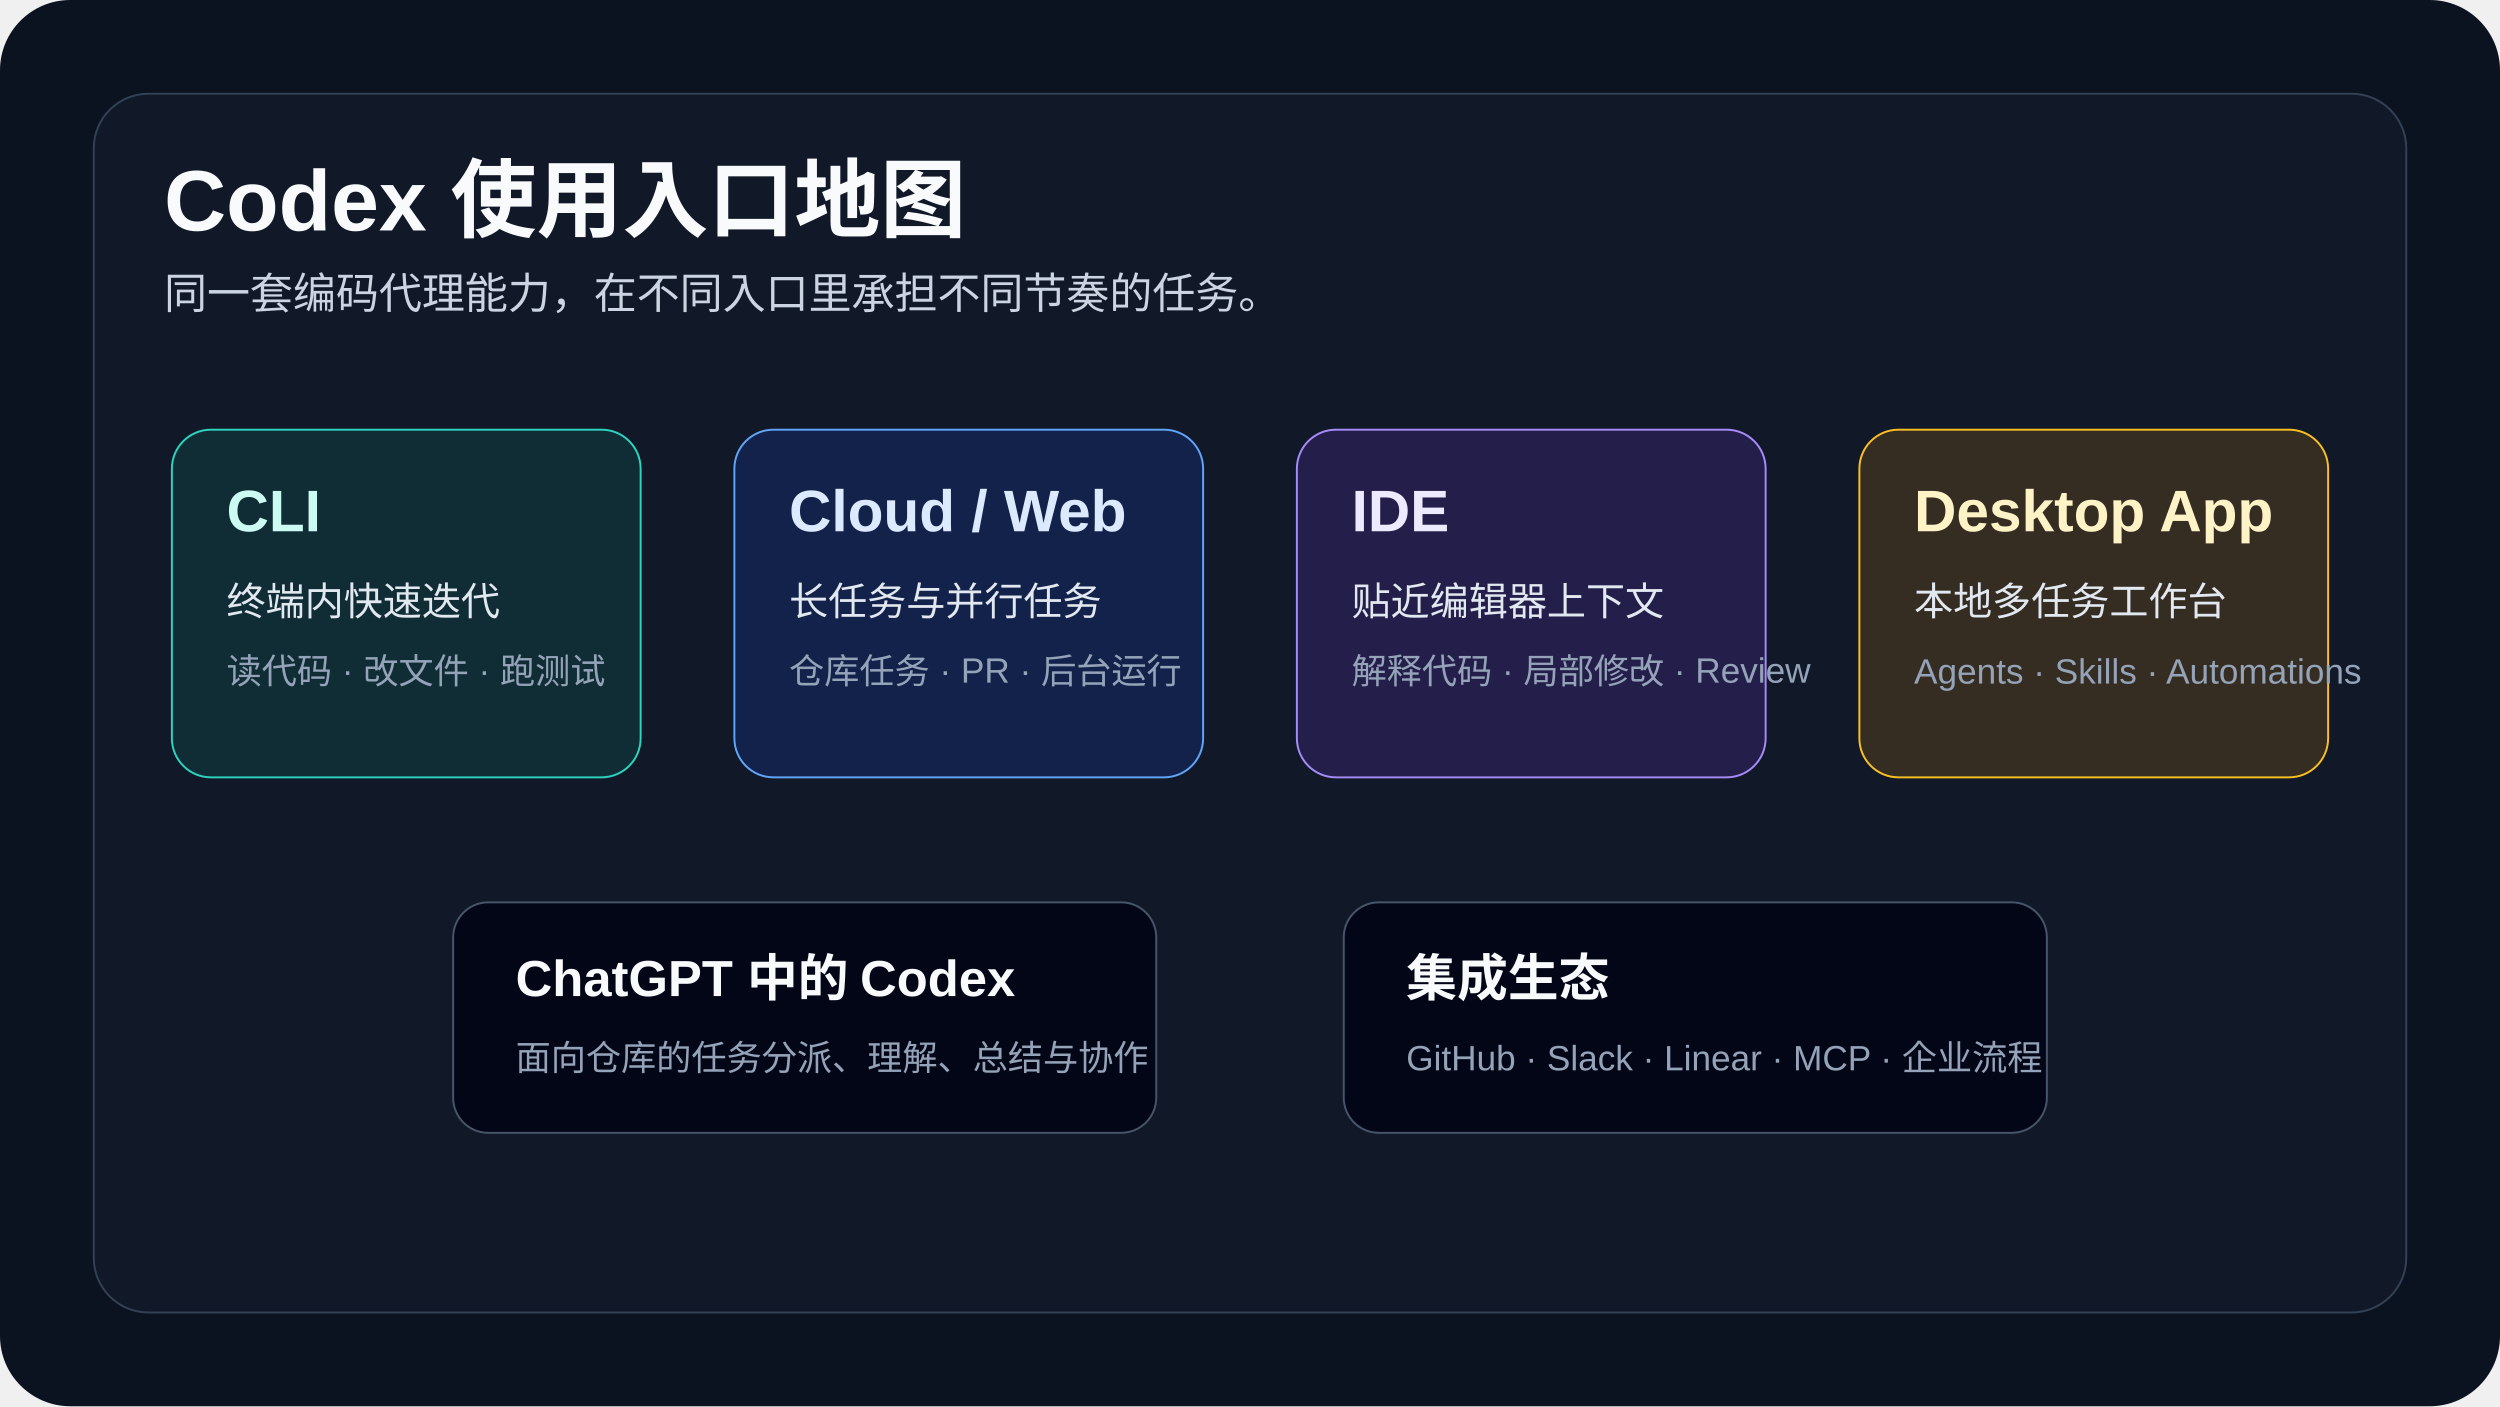
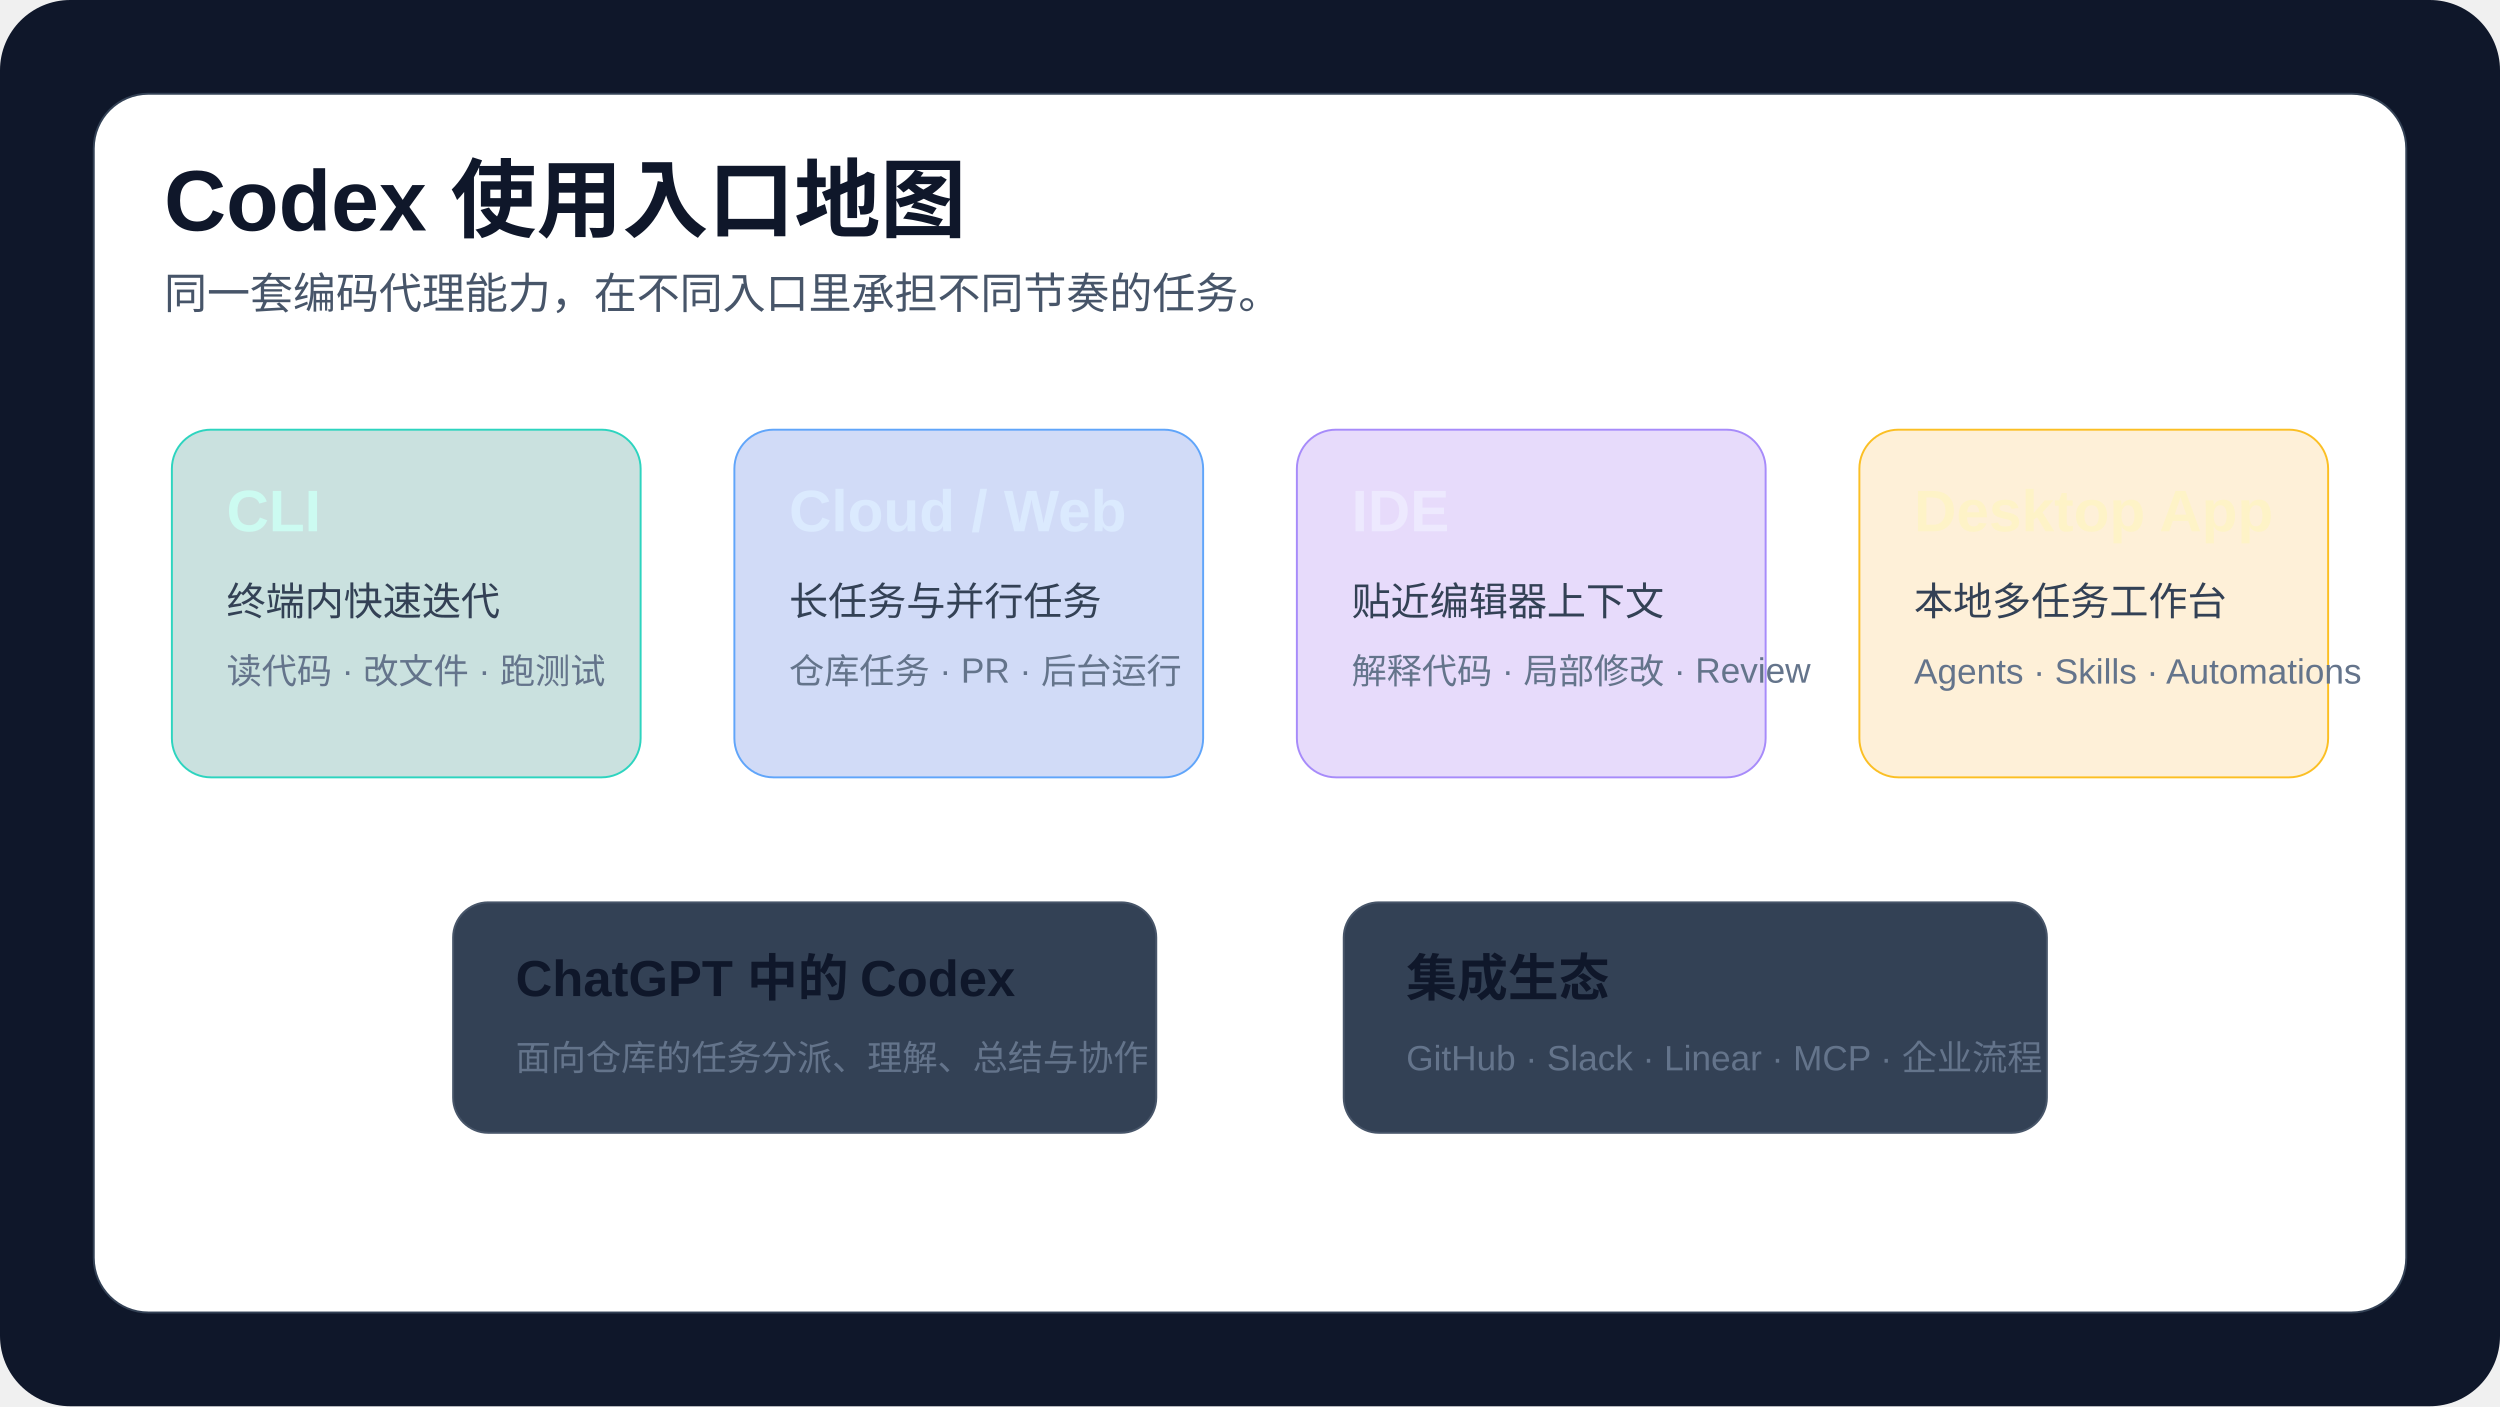
<svg xmlns="http://www.w3.org/2000/svg" width="1280" height="720" viewBox="0 0 1280 720" fill="none">
-   <rect width="1280" height="720" rx="36" fill="#0B1220" />
-   <rect x="48" y="48" width="1184" height="624" rx="28" fill="#111827" stroke="#334155" />
-   <text x="84" y="118" fill="#F8FAFC" font-family="Arial, sans-serif" font-size="44" font-weight="700">Codex 使用入口地图</text>
-   <text x="84" y="158" fill="#CBD5E1" font-family="Arial, sans-serif" font-size="22">同一套编码代理能力，在不同入口里承担不同节奏的任务。</text>
+   <rect width="1280" height="720" rx="36" fill="#0F172A" />
+   <rect x="48" y="48" width="1184" height="624" rx="28" fill="#FFFFFF" stroke="#334155" />
+   <text x="84" y="118" fill="#0F172A" font-family="Arial, sans-serif" font-size="44" font-weight="700">Codex 使用入口地图</text>
+   <text x="84" y="158" fill="#475569" font-family="Arial, sans-serif" font-size="22">同一套编码代理能力，在不同入口里承担不同节奏的任务。</text>
  <g font-family="Arial, sans-serif">
    <rect x="88" y="220" width="240" height="178" rx="20" fill="#0F766E" fill-opacity=".22" stroke="#2DD4BF" />
    <text x="116" y="272" fill="#CCFBF1" font-size="30" font-weight="700">CLI</text>
-     <text x="116" y="315" fill="#E2E8F0" font-size="20">终端内快速迭代</text>
-     <text x="116" y="350" fill="#94A3B8" font-size="18">读代码 · 改文件 · 跑测试</text>
+     <text x="116" y="315" fill="#334155" font-size="20">终端内快速迭代</text>
+     <text x="116" y="350" fill="#64748B" font-size="18">读代码 · 改文件 · 跑测试</text>
    <rect x="376" y="220" width="240" height="178" rx="20" fill="#1D4ED8" fill-opacity=".2" stroke="#60A5FA" />
    <text x="404" y="272" fill="#DBEAFE" font-size="30" font-weight="700">Cloud / Web</text>
-     <text x="404" y="315" fill="#E2E8F0" font-size="20">长任务与并行任务</text>
-     <text x="404" y="350" fill="#94A3B8" font-size="18">仓库任务 · PR · 后台运行</text>
+     <text x="404" y="315" fill="#334155" font-size="20">长任务与并行任务</text>
+     <text x="404" y="350" fill="#64748B" font-size="18">仓库任务 · PR · 后台运行</text>
    <rect x="664" y="220" width="240" height="178" rx="20" fill="#7C3AED" fill-opacity=".18" stroke="#A78BFA" />
    <text x="692" y="272" fill="#EDE9FE" font-size="30" font-weight="700">IDE</text>
-     <text x="692" y="315" fill="#E2E8F0" font-size="20">贴近编辑器上下文</text>
-     <text x="692" y="350" fill="#94A3B8" font-size="18">解释代码 · 局部修改 · Review</text>
+     <text x="692" y="315" fill="#334155" font-size="20">贴近编辑器上下文</text>
+     <text x="692" y="350" fill="#64748B" font-size="18">解释代码 · 局部修改 · Review</text>
    <rect x="952" y="220" width="240" height="178" rx="20" fill="#F59E0B" fill-opacity=".16" stroke="#FBBF24" />
    <text x="980" y="272" fill="#FEF3C7" font-size="30" font-weight="700">Desktop App</text>
-     <text x="980" y="315" fill="#E2E8F0" font-size="20">本地多任务工作台</text>
-     <text x="980" y="350" fill="#94A3B8" font-size="18">Agents · Skills · Automations</text>
-     <rect x="232" y="462" width="360" height="118" rx="18" fill="#020617" stroke="#475569" />
-     <text x="264" y="510" fill="#F8FAFC" font-size="26" font-weight="700">ChatGPT 中的 Codex</text>
-     <text x="264" y="548" fill="#94A3B8" font-size="18">面向仓库的任务分派、理解、总结与协作</text>
-     <rect x="688" y="462" width="360" height="118" rx="18" fill="#020617" stroke="#475569" />
-     <text x="720" y="510" fill="#F8FAFC" font-size="26" font-weight="700">集成生态</text>
-     <text x="720" y="548" fill="#94A3B8" font-size="18">GitHub · Slack · Linear · MCP · 企业流程</text>
+     <text x="980" y="315" fill="#334155" font-size="20">本地多任务工作台</text>
+     <text x="980" y="350" fill="#64748B" font-size="18">Agents · Skills · Automations</text>
+     <rect x="232" y="462" width="360" height="118" rx="18" fill="#334155" stroke="#475569" />
+     <text x="264" y="510" fill="#0F172A" font-size="26" font-weight="700">ChatGPT 中的 Codex</text>
+     <text x="264" y="548" fill="#64748B" font-size="18">面向仓库的任务分派、理解、总结与协作</text>
+     <rect x="688" y="462" width="360" height="118" rx="18" fill="#334155" stroke="#475569" />
+     <text x="720" y="510" fill="#0F172A" font-size="26" font-weight="700">集成生态</text>
+     <text x="720" y="548" fill="#64748B" font-size="18">GitHub · Slack · Linear · MCP · 企业流程</text>
  </g>
</svg>
